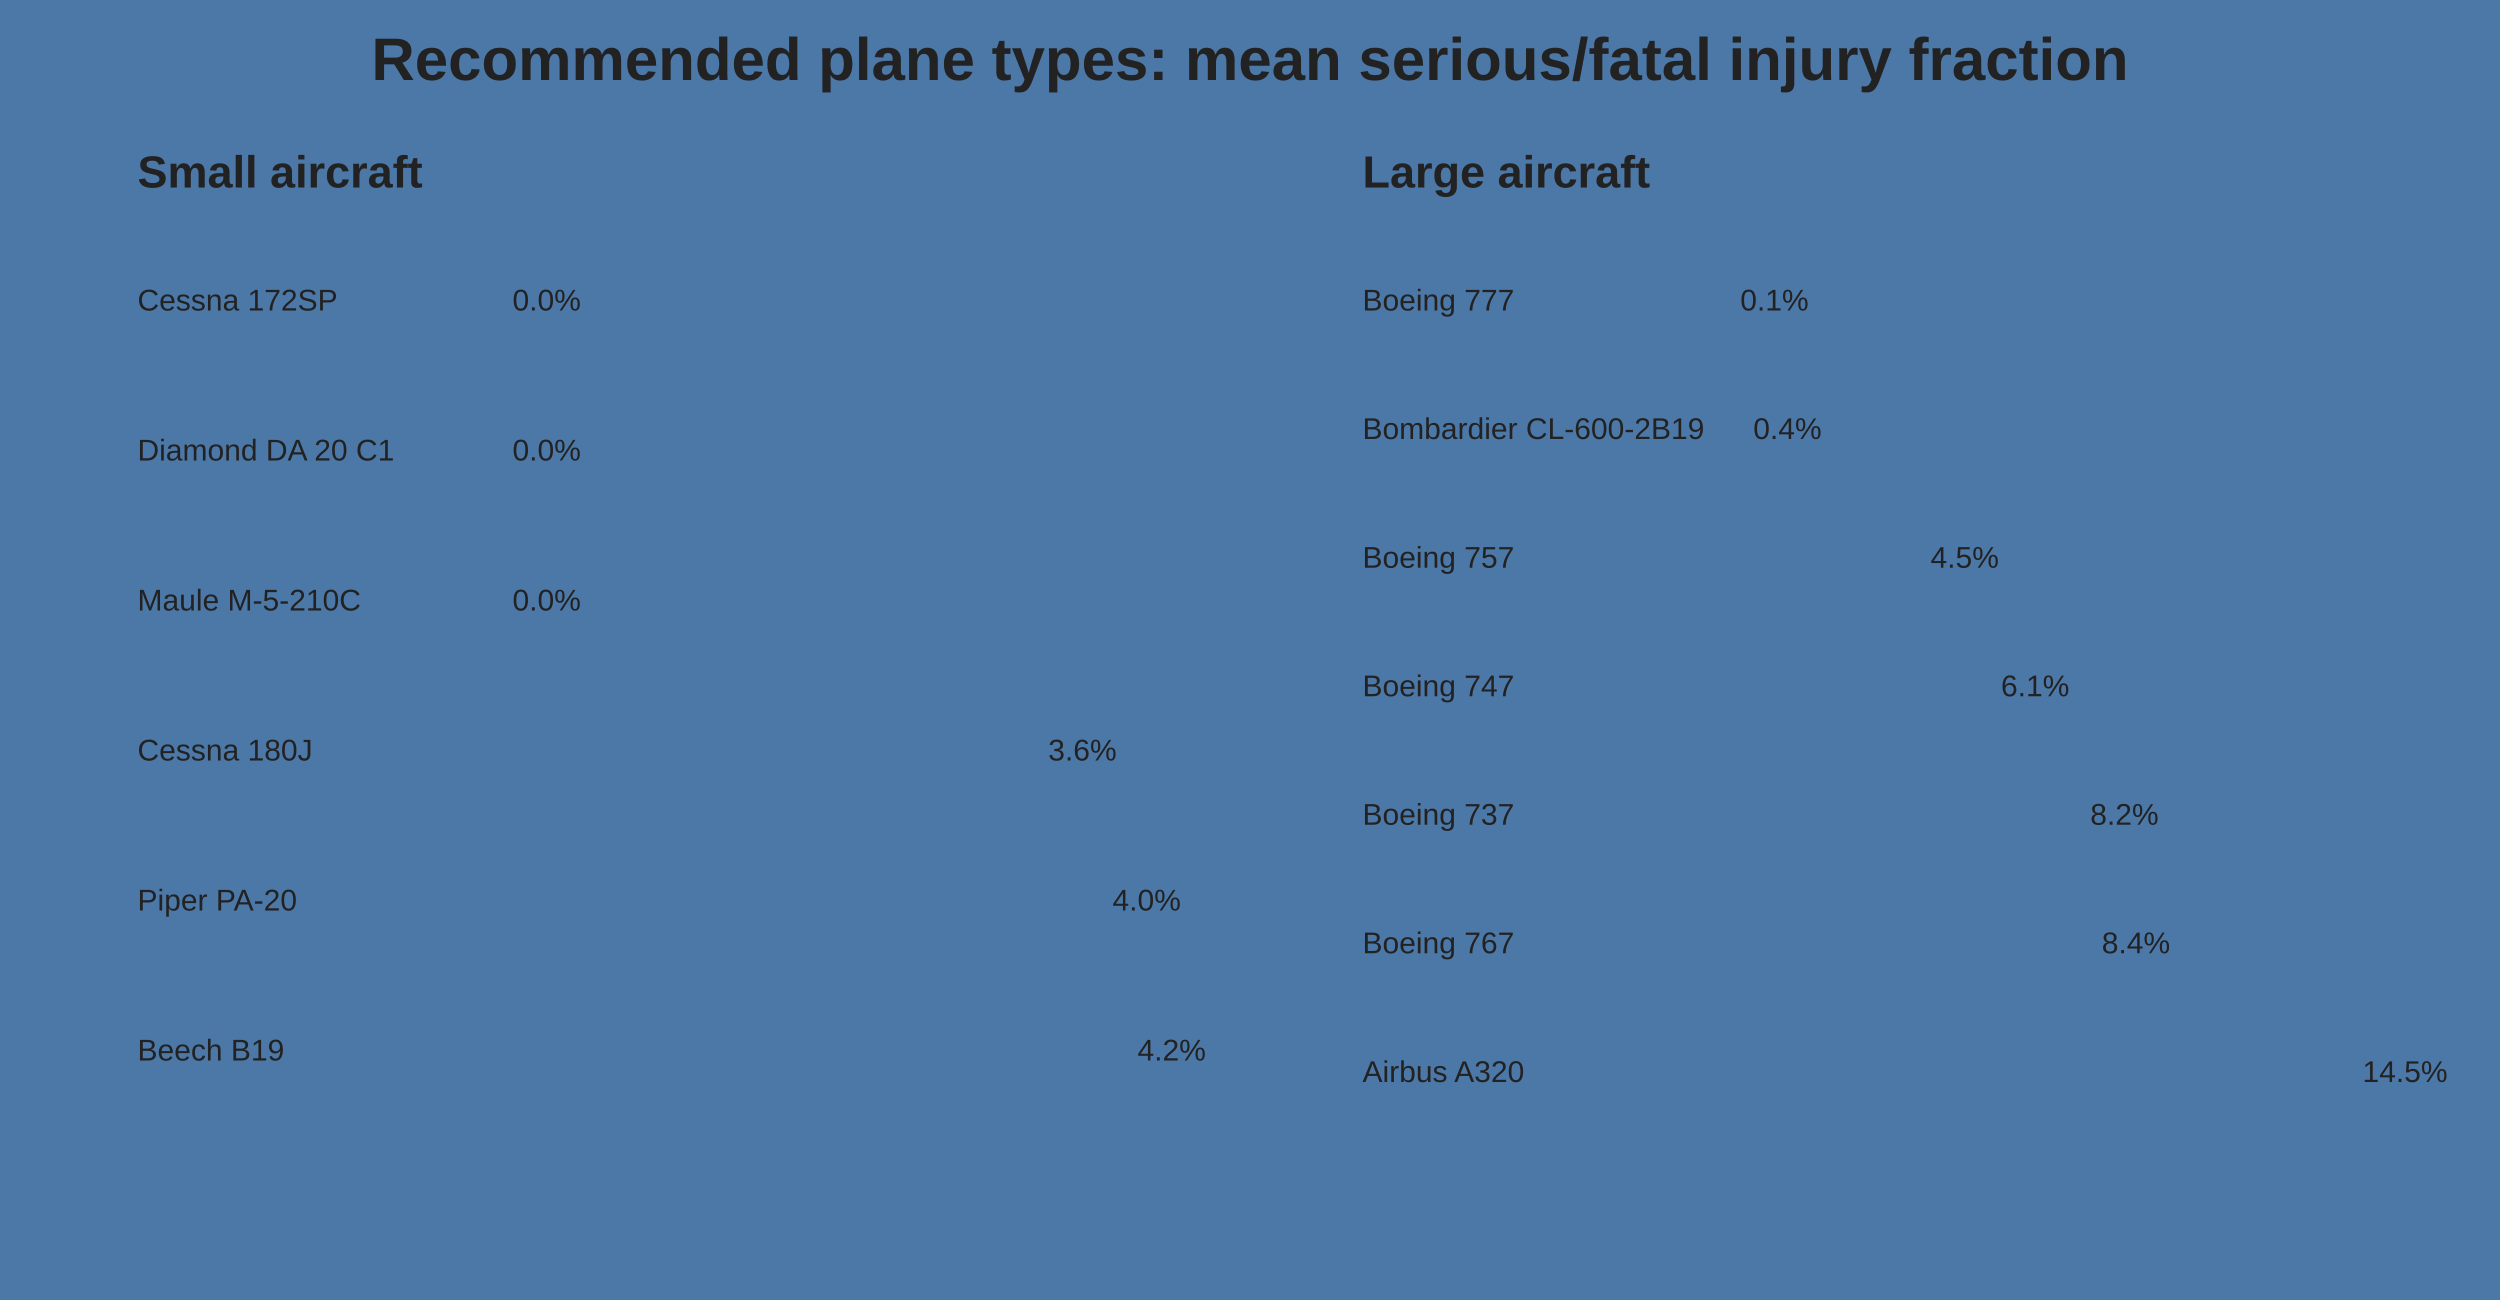
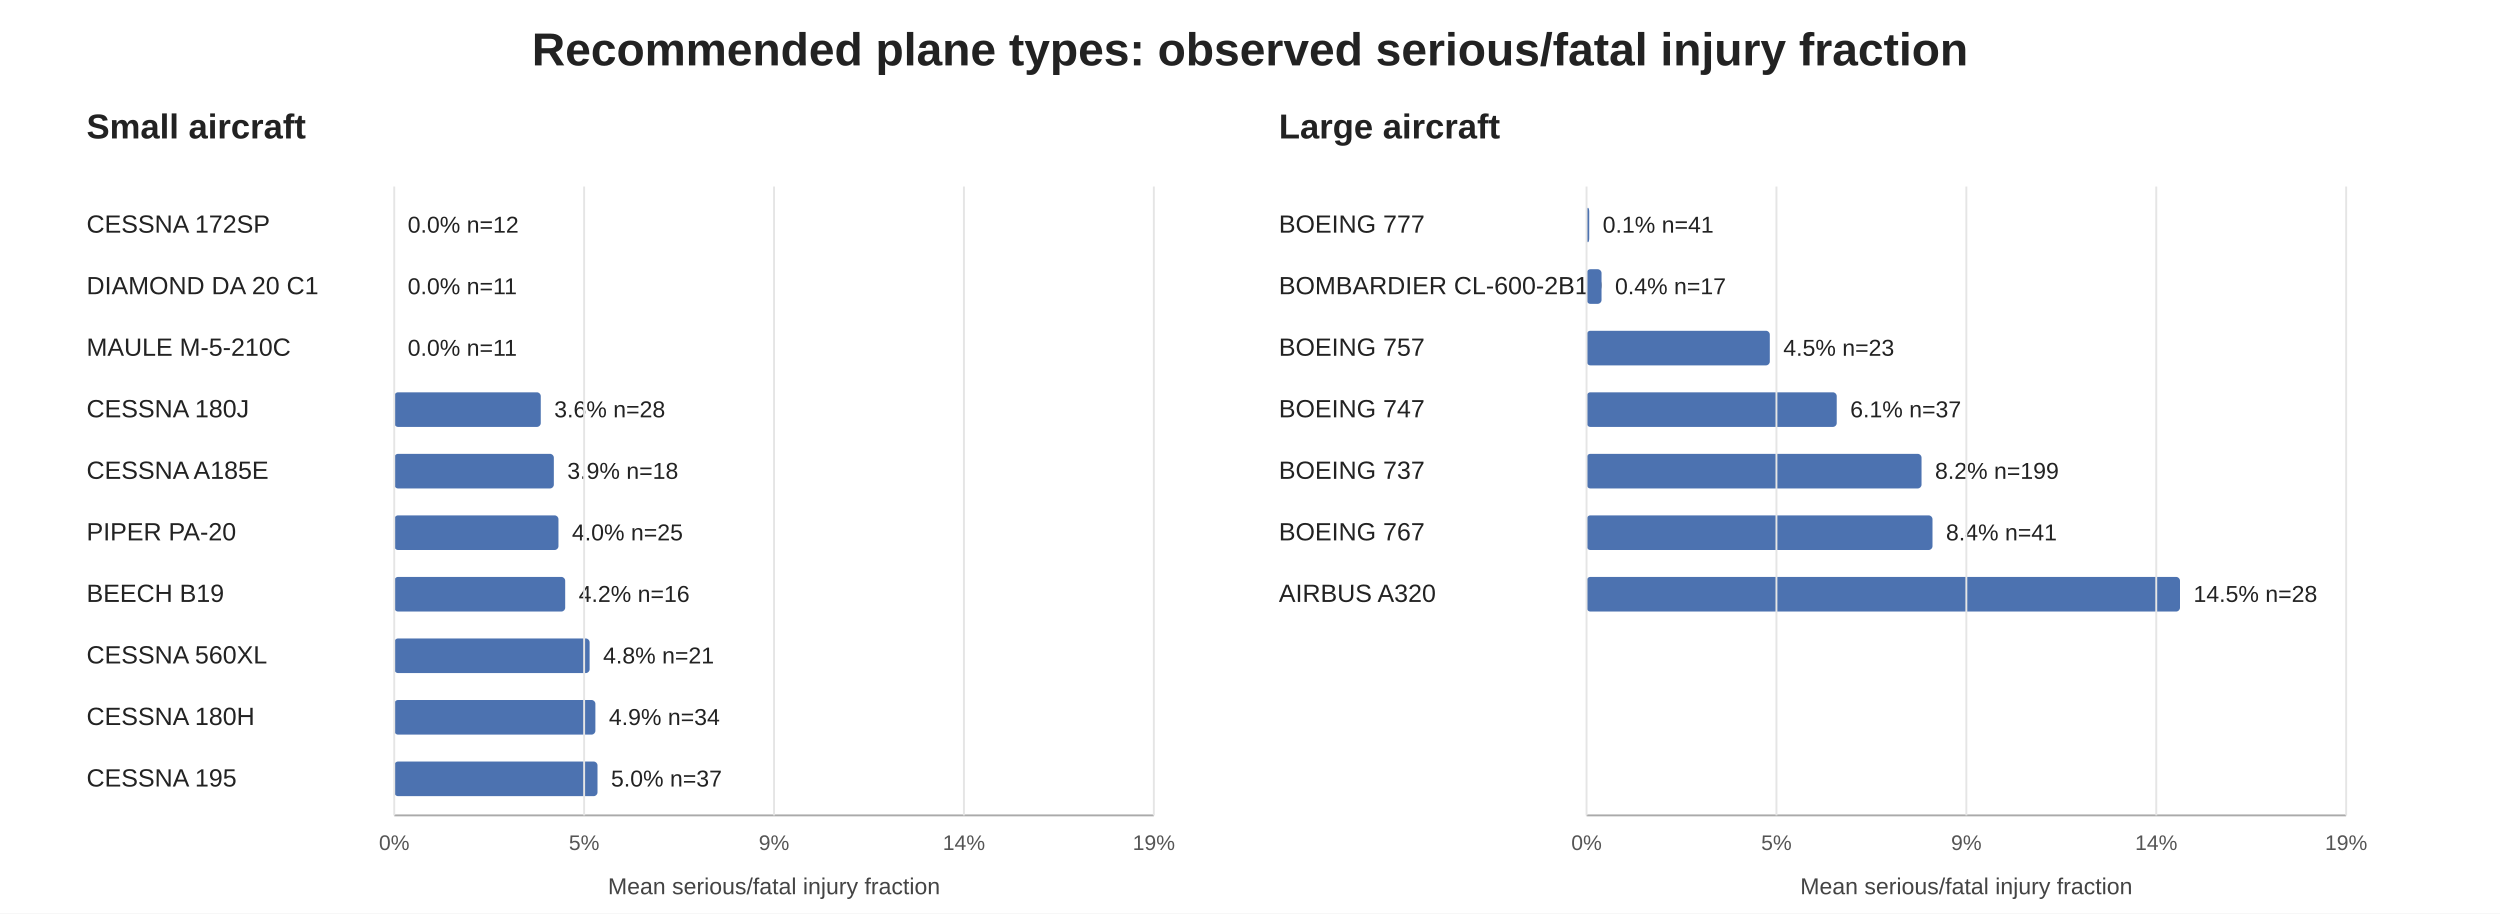
- <svg xmlns="http://www.w3.org/2000/svg" width="1000" height="520" viewBox="0 0 1000 520">
-   <style>text{font-family:-apple-system,BlinkMacSystemFont,"Segoe UI",Arial,sans-serif;fill:#222} rect{fill:#4c78a8}</style>
+ <svg xmlns="http://www.w3.org/2000/svg" width="1300" height="475" viewBox="0 0 1300 475">
  <rect width="100%" height="100%" fill="white" />
-   <text x="500.0" y="32" text-anchor="middle" font-size="24" font-weight="700">Recommended plane types: mean serious/fatal injury fraction</text>
-   <text x="55" y="75" font-size="18" font-weight="600">Small aircraft</text>
-   <text x="55" y="124.2" font-size="12">Cessna 172SP</text>
-   <rect x="200" y="105.0" width="0.0" height="24.0" rx="2" />
-   <text x="205.0" y="124.2" font-size="12">0.0%</text>
-   <text x="55" y="184.2" font-size="12">Diamond DA 20 C1</text>
-   <rect x="200" y="165.0" width="0.0" height="24.0" rx="2" />
-   <text x="205.0" y="184.2" font-size="12">0.0%</text>
-   <text x="55" y="244.2" font-size="12">Maule M-5-210C</text>
-   <rect x="200" y="225.0" width="0.0" height="24.0" rx="2" />
-   <text x="205.0" y="244.2" font-size="12">0.0%</text>
-   <text x="55" y="304.2" font-size="12">Cessna 180J</text>
-   <rect x="200" y="285.0" width="214.3" height="24.0" rx="2" />
-   <text x="419.3" y="304.2" font-size="12">3.6%</text>
-   <text x="55" y="364.2" font-size="12">Piper PA-20</text>
-   <rect x="200" y="345.0" width="240.0" height="24.0" rx="2" />
-   <text x="445.0" y="364.2" font-size="12">4.0%</text>
-   <text x="55" y="424.2" font-size="12">Beech B19</text>
-   <rect x="200" y="405.0" width="250.0" height="24.0" rx="2" />
-   <text x="455.0" y="424.2" font-size="12">4.2%</text>
-   <text x="545" y="75" font-size="18" font-weight="600">Large aircraft</text>
-   <text x="545" y="124.2" font-size="12">Boeing 777</text>
-   <rect x="690" y="105.0" width="1.1" height="24.0" rx="2" />
-   <text x="696.1" y="124.2" font-size="12">0.1%</text>
-   <text x="545" y="175.6" font-size="12">Bombardier CL-600-2B19</text>
-   <rect x="690" y="156.4" width="6.3" height="24.0" rx="2" />
-   <text x="701.3" y="175.6" font-size="12">0.4%</text>
-   <text x="545" y="227.1" font-size="12">Boeing 757</text>
-   <rect x="690" y="207.9" width="77.2" height="24.0" rx="2" />
-   <text x="772.2" y="227.1" font-size="12">4.5%</text>
-   <text x="545" y="278.5" font-size="12">Boeing 747</text>
-   <rect x="690" y="259.3" width="105.4" height="24.0" rx="2" />
-   <text x="800.4" y="278.5" font-size="12">6.1%</text>
-   <text x="545" y="329.9" font-size="12">Boeing 737</text>
-   <rect x="690" y="310.7" width="141.1" height="24.0" rx="2" />
-   <text x="836.1" y="329.9" font-size="12">8.2%</text>
-   <text x="545" y="381.3" font-size="12">Boeing 767</text>
-   <rect x="690" y="362.1" width="145.7" height="24.0" rx="2" />
-   <text x="840.7" y="381.3" font-size="12">8.4%</text>
-   <text x="545" y="432.8" font-size="12">Airbus A320</text>
-   <rect x="690" y="413.6" width="250.0" height="24.0" rx="2" />
-   <text x="945.0" y="432.8" font-size="12">14.5%</text>
+   <text x="650.0" y="34" text-anchor="middle" font-family="Arial,sans-serif" font-size="24" font-weight="700" fill="#222">Recommended plane types: observed serious/fatal injury fraction</text>
+   <text x="45" y="72" font-family="Arial,sans-serif" font-size="18" font-weight="700" fill="#222">Small aircraft</text>
+   <text x="45" y="121" font-family="Arial,sans-serif" font-size="13" fill="#222">CESSNA 172SP</text>
+   <rect x="205" y="108" width="0" height="18" rx="2" fill="#4c72b0" />
+   <text x="212" y="121" font-family="Arial,sans-serif" font-size="12" fill="#222">0.0%  n=12</text>
+   <text x="45" y="153" font-family="Arial,sans-serif" font-size="13" fill="#222">DIAMOND DA 20 C1</text>
+   <rect x="205" y="140" width="0" height="18" rx="2" fill="#4c72b0" />
+   <text x="212" y="153" font-family="Arial,sans-serif" font-size="12" fill="#222">0.0%  n=11</text>
+   <text x="45" y="185" font-family="Arial,sans-serif" font-size="13" fill="#222">MAULE M-5-210C</text>
+   <rect x="205" y="172" width="0" height="18" rx="2" fill="#4c72b0" />
+   <text x="212" y="185" font-family="Arial,sans-serif" font-size="12" fill="#222">0.0%  n=11</text>
+   <text x="45" y="217" font-family="Arial,sans-serif" font-size="13" fill="#222">CESSNA 180J</text>
+   <rect x="205" y="204" width="76.2" height="18" rx="2" fill="#4c72b0" />
+   <text x="288.2" y="217" font-family="Arial,sans-serif" font-size="12" fill="#222">3.6%  n=28</text>
+   <text x="45" y="249" font-family="Arial,sans-serif" font-size="13" fill="#222">CESSNA A185E</text>
+   <rect x="205" y="236" width="83.0" height="18" rx="2" fill="#4c72b0" />
+   <text x="295" y="249" font-family="Arial,sans-serif" font-size="12" fill="#222">3.9%  n=18</text>
+   <text x="45" y="281" font-family="Arial,sans-serif" font-size="13" fill="#222">PIPER PA-20</text>
+   <rect x="205" y="268" width="85.4" height="18" rx="2" fill="#4c72b0" />
+   <text x="297.4" y="281" font-family="Arial,sans-serif" font-size="12" fill="#222">4.0%  n=25</text>
+   <text x="45" y="313" font-family="Arial,sans-serif" font-size="13" fill="#222">BEECH B19</text>
+   <rect x="205" y="300" width="88.9" height="18" rx="2" fill="#4c72b0" />
+   <text x="300.9" y="313" font-family="Arial,sans-serif" font-size="12" fill="#222">4.2%  n=16</text>
+   <text x="45" y="345" font-family="Arial,sans-serif" font-size="13" fill="#222">CESSNA 560XL</text>
+   <rect x="205" y="332" width="101.6" height="18" rx="2" fill="#4c72b0" />
+   <text x="313.6" y="345" font-family="Arial,sans-serif" font-size="12" fill="#222">4.8%  n=21</text>
+   <text x="45" y="377" font-family="Arial,sans-serif" font-size="13" fill="#222">CESSNA 180H</text>
+   <rect x="205" y="364" width="104.6" height="18" rx="2" fill="#4c72b0" />
+   <text x="316.6" y="377" font-family="Arial,sans-serif" font-size="12" fill="#222">4.9%  n=34</text>
+   <text x="45" y="409" font-family="Arial,sans-serif" font-size="13" fill="#222">CESSNA 195</text>
+   <rect x="205" y="396" width="105.7" height="18" rx="2" fill="#4c72b0" />
+   <text x="317.7" y="409" font-family="Arial,sans-serif" font-size="12" fill="#222">5.0%  n=37</text>
+   <line x1="205" y1="424" x2="600" y2="424" stroke="#aaa" />
+   <line x1="205" y1="97" x2="205" y2="424" stroke="#e5e5e5" />
+   <line x1="303.75" y1="97" x2="303.75" y2="424" stroke="#e5e5e5" />
+   <line x1="402.5" y1="97" x2="402.5" y2="424" stroke="#e5e5e5" />
+   <line x1="501.25" y1="97" x2="501.25" y2="424" stroke="#e5e5e5" />
+   <line x1="600" y1="97" x2="600" y2="424" stroke="#e5e5e5" />
+   <text x="205" y="442" text-anchor="middle" font-family="Arial,sans-serif" font-size="11" fill="#555">0%</text>
+   <text x="303.75" y="442" text-anchor="middle" font-family="Arial,sans-serif" font-size="11" fill="#555">5%</text>
+   <text x="402.5" y="442" text-anchor="middle" font-family="Arial,sans-serif" font-size="11" fill="#555">9%</text>
+   <text x="501.25" y="442" text-anchor="middle" font-family="Arial,sans-serif" font-size="11" fill="#555">14%</text>
+   <text x="600" y="442" text-anchor="middle" font-family="Arial,sans-serif" font-size="11" fill="#555">19%</text>
+   <text x="402.5" y="465" text-anchor="middle" font-family="Arial,sans-serif" font-size="12" fill="#444">Mean serious/fatal injury fraction</text>
+   <text x="665" y="72" font-family="Arial,sans-serif" font-size="18" font-weight="700" fill="#222">Large aircraft</text>
+   <text x="665" y="121" font-family="Arial,sans-serif" font-size="13" fill="#222">BOEING 777</text>
+   <rect x="825" y="108" width="1.4" height="18" rx="2" fill="#4c72b0" />
+   <text x="833.4" y="121" font-family="Arial,sans-serif" font-size="12" fill="#222">0.1%  n=41</text>
+   <text x="665" y="153" font-family="Arial,sans-serif" font-size="13" fill="#222">BOMBARDIER CL-600-2B19</text>
+   <rect x="825" y="140" width="7.8" height="18" rx="2" fill="#4c72b0" />
+   <text x="839.8" y="153" font-family="Arial,sans-serif" font-size="12" fill="#222">0.4%  n=17</text>
+   <text x="665" y="185" font-family="Arial,sans-serif" font-size="13" fill="#222">BOEING 757</text>
+   <rect x="825" y="172" width="95.3" height="18" rx="2" fill="#4c72b0" />
+   <text x="927.3" y="185" font-family="Arial,sans-serif" font-size="12" fill="#222">4.5%  n=23</text>
+   <text x="665" y="217" font-family="Arial,sans-serif" font-size="13" fill="#222">BOEING 747</text>
+   <rect x="825" y="204" width="130.1" height="18" rx="2" fill="#4c72b0" />
+   <text x="962.1" y="217" font-family="Arial,sans-serif" font-size="12" fill="#222">6.1%  n=37</text>
+   <text x="665" y="249" font-family="Arial,sans-serif" font-size="13" fill="#222">BOEING 737</text>
+   <rect x="825" y="236" width="174.2" height="18" rx="2" fill="#4c72b0" />
+   <text x="1006.2" y="249" font-family="Arial,sans-serif" font-size="12" fill="#222">8.2%  n=199</text>
+   <text x="665" y="281" font-family="Arial,sans-serif" font-size="13" fill="#222">BOEING 767</text>
+   <rect x="825" y="268" width="179.9" height="18" rx="2" fill="#4c72b0" />
+   <text x="1011.9" y="281" font-family="Arial,sans-serif" font-size="12" fill="#222">8.4%  n=41</text>
+   <text x="665" y="313" font-family="Arial,sans-serif" font-size="13" fill="#222">AIRBUS A320</text>
+   <rect x="825" y="300" width="308.6" height="18" rx="2" fill="#4c72b0" />
+   <text x="1140.6" y="313" font-family="Arial,sans-serif" font-size="12" fill="#222">14.5%  n=28</text>
+   <line x1="825" y1="424" x2="1220" y2="424" stroke="#aaa" />
+   <line x1="825" y1="97" x2="825" y2="424" stroke="#e5e5e5" />
+   <line x1="923.75" y1="97" x2="923.75" y2="424" stroke="#e5e5e5" />
+   <line x1="1022.5" y1="97" x2="1022.5" y2="424" stroke="#e5e5e5" />
+   <line x1="1121.25" y1="97" x2="1121.25" y2="424" stroke="#e5e5e5" />
+   <line x1="1220" y1="97" x2="1220" y2="424" stroke="#e5e5e5" />
+   <text x="825" y="442" text-anchor="middle" font-family="Arial,sans-serif" font-size="11" fill="#555">0%</text>
+   <text x="923.75" y="442" text-anchor="middle" font-family="Arial,sans-serif" font-size="11" fill="#555">5%</text>
+   <text x="1022.5" y="442" text-anchor="middle" font-family="Arial,sans-serif" font-size="11" fill="#555">9%</text>
+   <text x="1121.25" y="442" text-anchor="middle" font-family="Arial,sans-serif" font-size="11" fill="#555">14%</text>
+   <text x="1220" y="442" text-anchor="middle" font-family="Arial,sans-serif" font-size="11" fill="#555">19%</text>
+   <text x="1022.5" y="465" text-anchor="middle" font-family="Arial,sans-serif" font-size="12" fill="#444">Mean serious/fatal injury fraction</text>
</svg>
